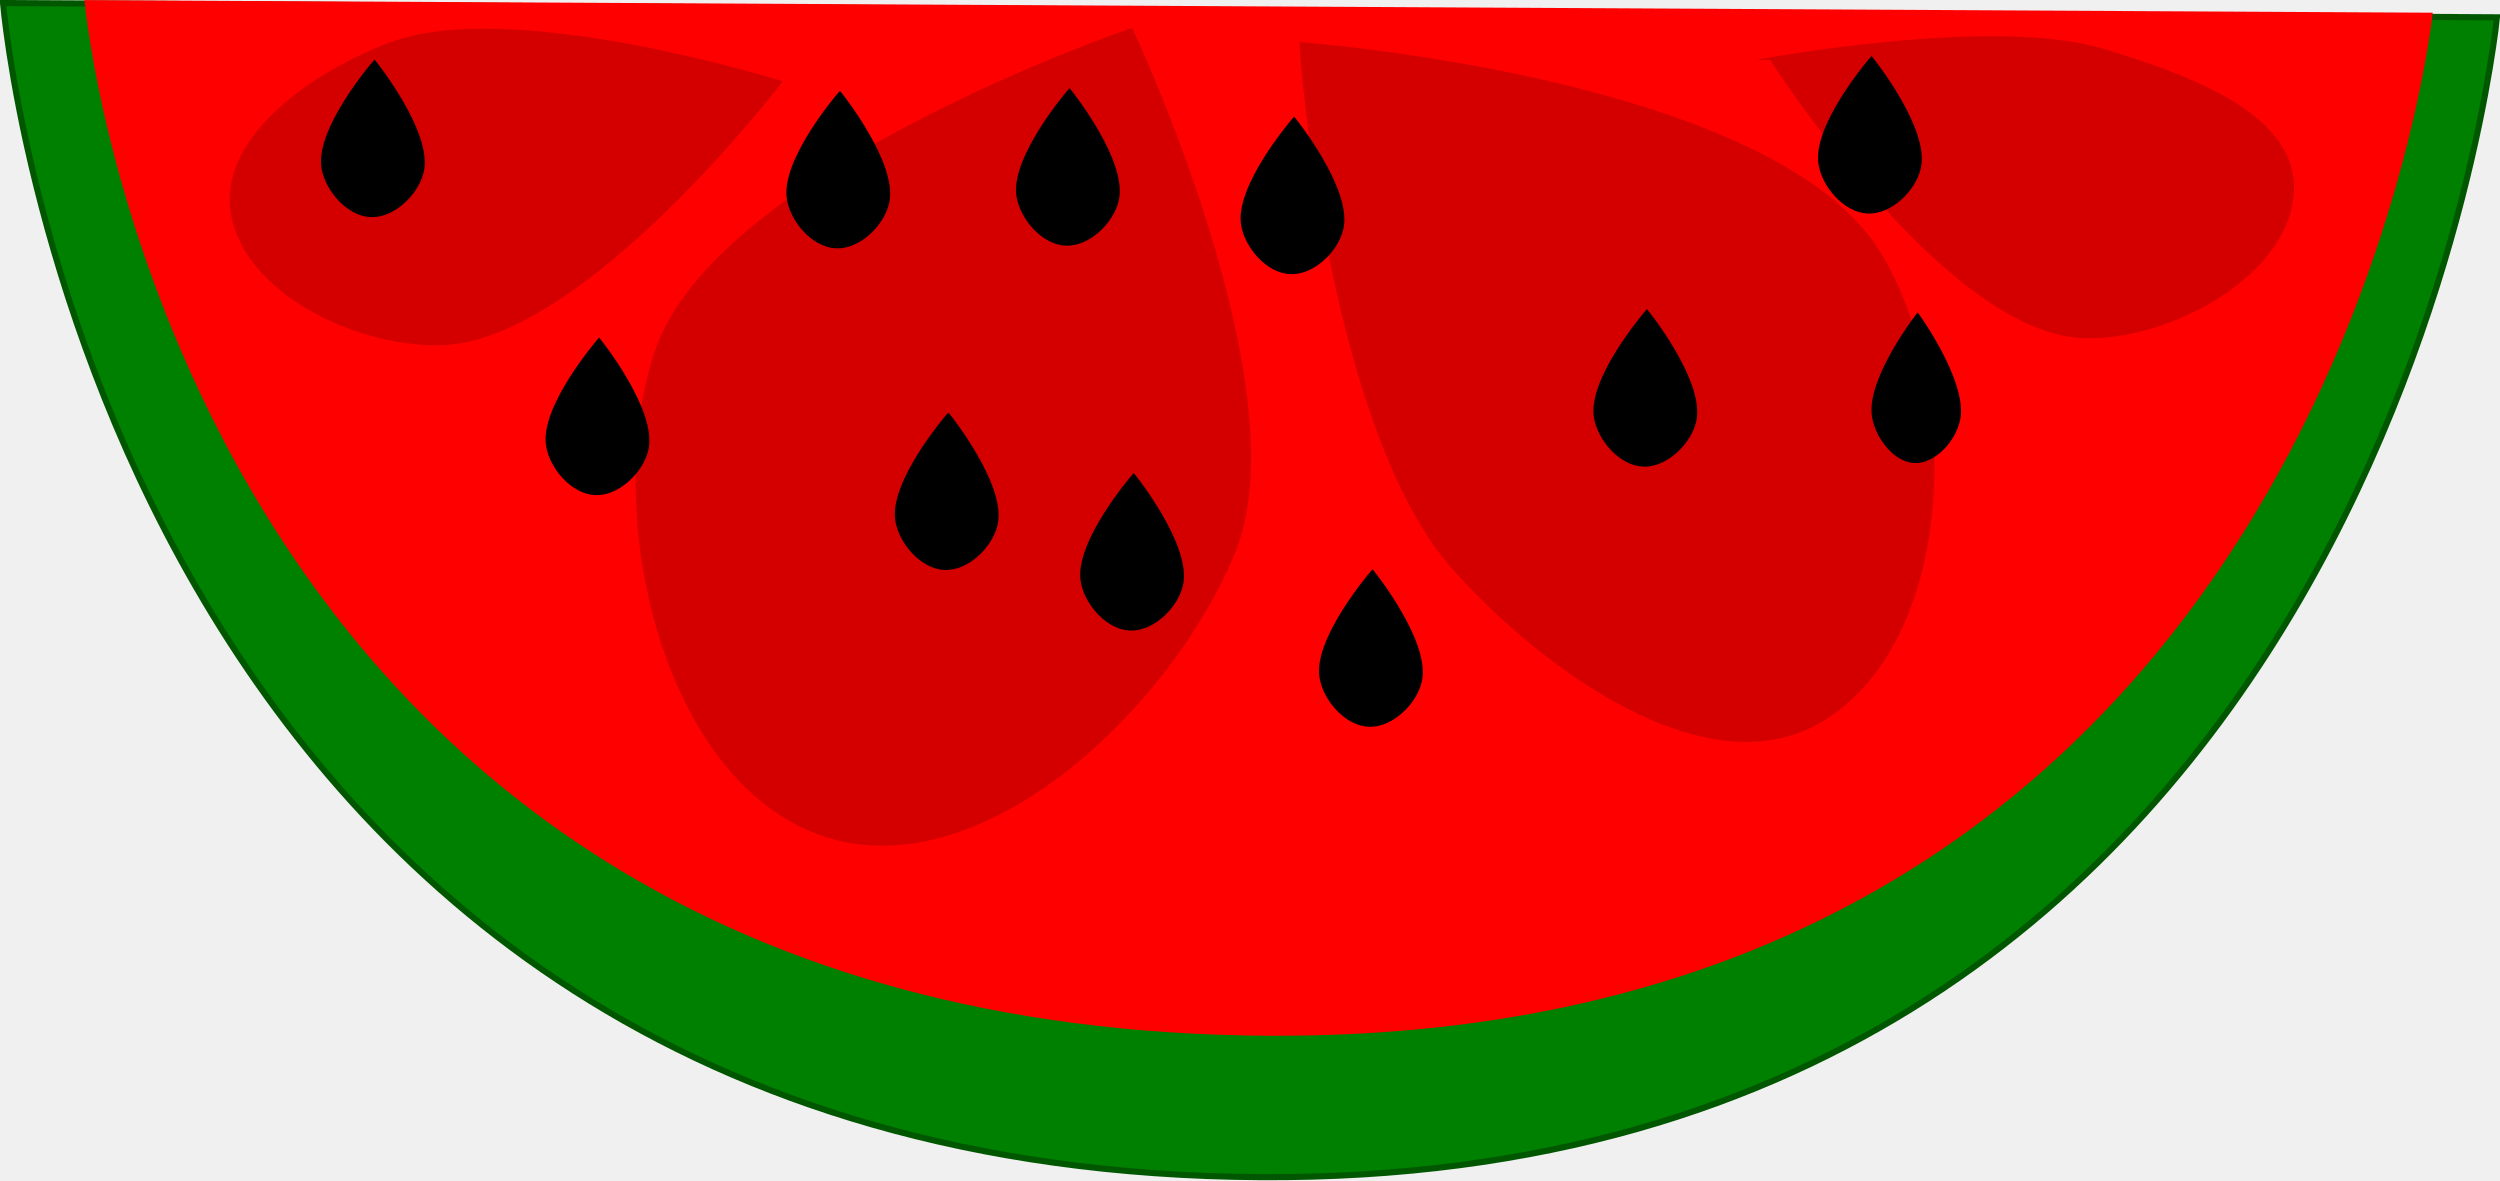
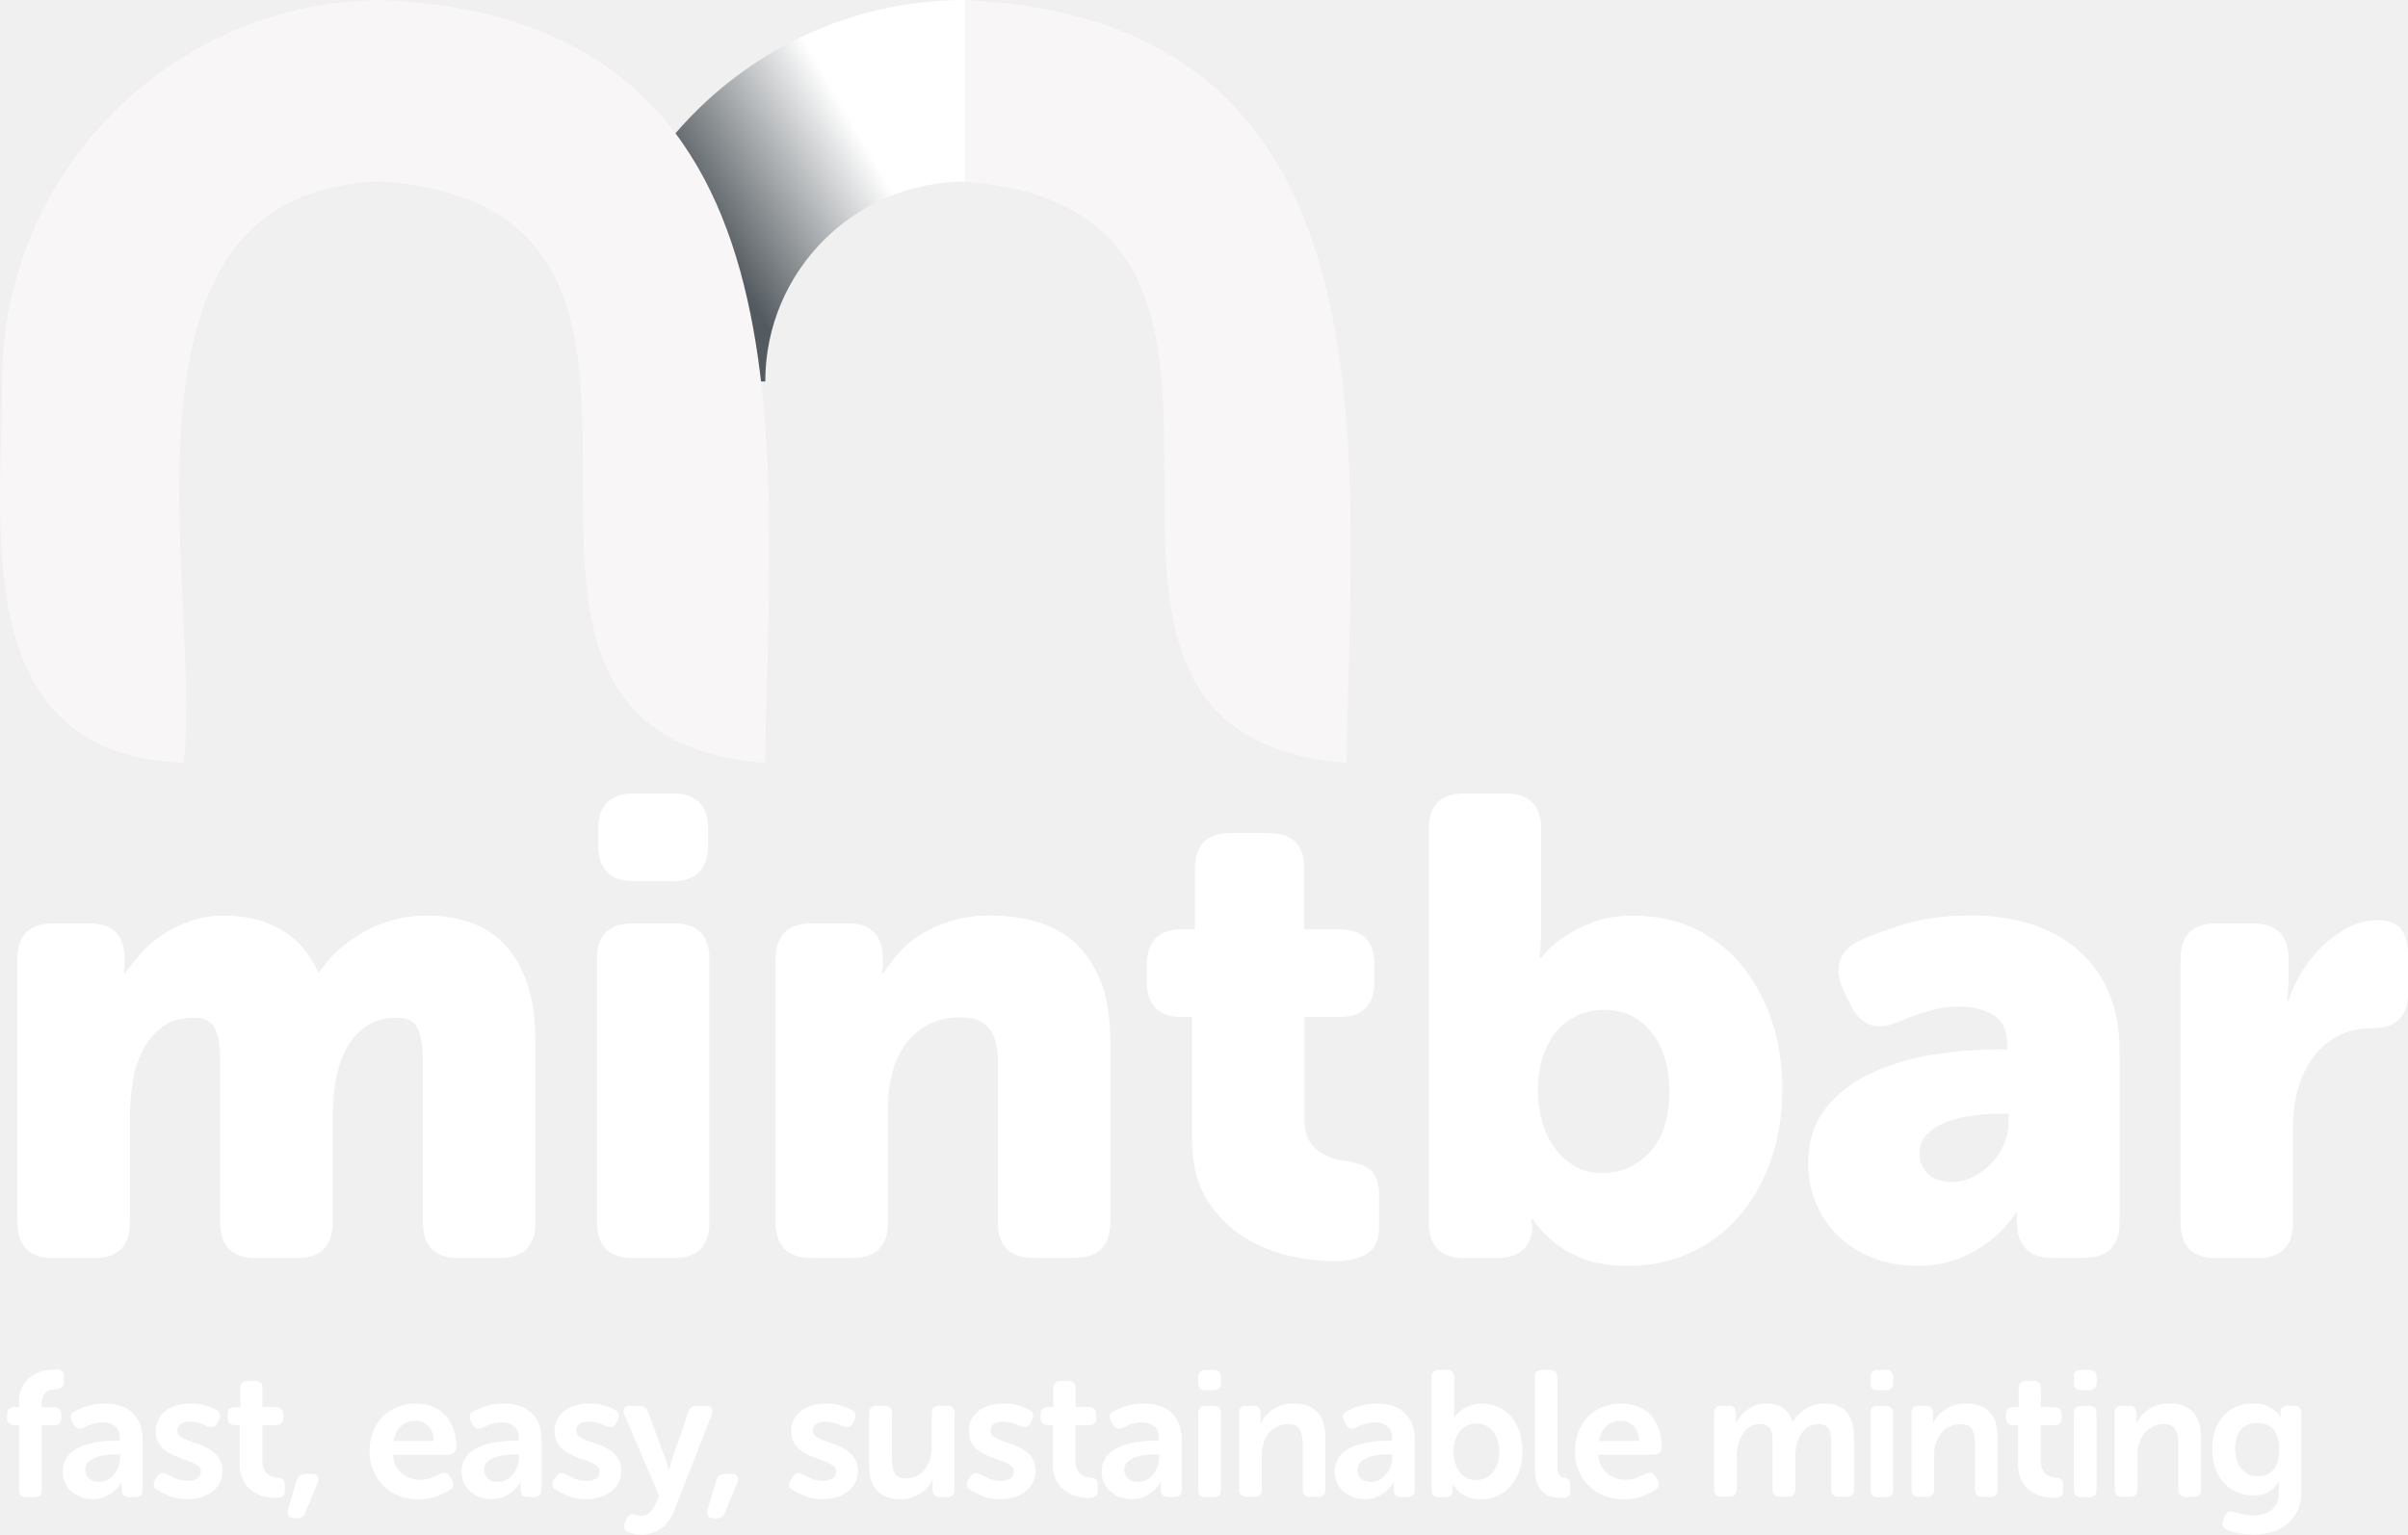
- <svg xmlns="http://www.w3.org/2000/svg" id="svg4136" version="1.1" viewBox="0 0 407.071 192.179">
-   <g id="layer1" transform="translate(-57.676 -598.04)">
-     <path id="path4695" style="fill-rule:evenodd;stroke:#005700;stroke-width:1px;fill:#008000" d="m58.176 598.54 406.07 2.321s-18.45 189.94-201.34 188.85c-189.06-1.12-204.73-191.17-204.73-191.17z" />
-     <path id="path4695-5" style="fill-rule:evenodd;fill:#ff0000" d="m71.427 598.06 382.37 2.048s-17.373 167.54-189.59 166.58c-178.02-0.99-192.78-168.63-192.78-168.63z" />
-     <path id="path4712" style="fill-rule:evenodd;fill:#d40000" d="m164.24 655.39c9.782-29.77 77.769-52.813 77.769-52.813s27.693 58.44 16.831 85.314c-10.156 25.126-40.948 54.745-66.742 46.429-26.555-8.56-36.567-52.424-27.858-78.93z" />
-     <path id="path4714" style="fill-rule:evenodd;fill:#d40000" d="m269.29 604.9c0 4.063 5.094 63.657 24.956 85.894 14.384 16.104 41.078 35.752 59.778 24.956 22.297-12.874 23.274-54.628 9.866-76.608-17.463-28.63-94.6-34.242-94.6-34.242z" />
-     <path id="path4716" style="fill-rule:evenodd;fill:#d40000" d="m345.9 607.8s27.928 43.911 50.492 45.269c14.143 0.851 34.654-10.208 34.822-24.375 0.151-12.729-18.605-18.849-30.759-22.634-18.11-5.639-56.876 1.741-56.876 1.741z" />
-     <path id="path4718" style="fill-rule:evenodd;fill:#d40000" d="m130 654.23c23.268-1.132 55.135-42.947 55.135-42.947s-43.778-13.792-63.84-6.384c-11.809 4.361-27.639 14.782-26.117 27.277 1.662 13.639 21.099 22.721 34.822 22.054z" />
-     <path id="path4720" style="fill-rule:evenodd;stroke:#000000;stroke-width:1px;fill:#000000" d="m186.3 630.44c-1.041-6.142 8.125-16.831 8.125-16.831s8.966 11.248 7.545 17.411c-0.802 3.476-4.561 7.101-8.125 6.964-3.554-0.136-6.951-4.038-7.545-7.545z" />
-     <path id="path4720-6" style="fill-rule:evenodd;stroke:#000000;stroke-width:1px;fill:#000000" d="m223.69 630c-1.041-6.142 8.125-16.831 8.125-16.831s8.966 11.248 7.545 17.411c-0.802 3.476-4.561 7.101-8.125 6.964-3.554-0.136-6.951-4.038-7.545-7.545z" />
-     <path id="path4720-2" style="fill-rule:evenodd;stroke:#000000;stroke-width:1px;fill:#000000" d="m260.26 634.64c-1.041-6.142 8.125-16.831 8.125-16.831s8.966 11.248 7.545 17.411c-0.802 3.476-4.561 7.101-8.125 6.964-3.554-0.136-6.951-4.038-7.545-7.545z" />
-     <path id="path4720-1" style="fill-rule:evenodd;stroke:#000000;stroke-width:1px;fill:#000000" d="m203.96 682.81c-1.041-6.142 8.125-16.831 8.125-16.831s8.966 11.248 7.545 17.411c-0.802 3.476-4.561 7.101-8.125 6.964-3.554-0.136-6.951-4.038-7.545-7.545z" />
-     <path id="path4720-12" style="fill-rule:evenodd;stroke:#000000;stroke-width:1px;fill:#000000" d="m354.28 624.77c-1.041-6.142 8.125-16.831 8.125-16.831s8.966 11.248 7.545 17.411c-0.802 3.476-4.561 7.101-8.125 6.964-3.554-0.136-6.951-4.038-7.545-7.545z" />
-     <path id="path4720-9" style="fill-rule:evenodd;stroke:#000000;stroke-width:1px;fill:#000000" d="m273.03 708.34c-1.041-6.142 8.125-16.831 8.125-16.831s8.966 11.248 7.545 17.411c-0.802 3.476-4.561 7.101-8.125 6.964-3.554-0.136-6.951-4.038-7.545-7.545z" />
-     <path id="path4720-90" style="fill-rule:evenodd;stroke:#000000;stroke-width:1px;fill:#000000" d="m317.71 665.98c-1.041-6.142 8.125-16.831 8.125-16.831s8.966 11.248 7.545 17.411c-0.802 3.476-4.561 7.101-8.125 6.964-3.554-0.136-6.951-4.038-7.545-7.545z" />
-     <path id="path4720-14" style="fill-rule:evenodd;stroke:#000000;stroke-width:1px;fill:#000000" d="m110.52 625.35c-1.041-6.142 8.125-16.831 8.125-16.831s8.966 11.248 7.545 17.411c-0.802 3.476-4.561 7.101-8.125 6.964-3.554-0.136-6.951-4.038-7.545-7.545z" />
-     <path id="path4720-91" style="fill-rule:evenodd;stroke:#000000;stroke-width:1px;fill:#000000" d="m147.09 670.62c-1.041-6.142 8.125-16.831 8.125-16.831s8.966 11.248 7.545 17.411c-0.802 3.476-4.561 7.101-8.125 6.964-3.554-0.136-6.951-4.038-7.545-7.545z" />
-     <path id="path4720-905" style="fill-rule:evenodd;stroke:#000000;stroke-width:1px;fill:#000000" d="m234.14 692.67c-1.041-6.142 8.125-16.831 8.125-16.831s8.966 11.248 7.545 17.411c-0.802 3.476-4.561 7.101-8.125 6.964-3.554-0.136-6.951-4.038-7.545-7.545z" />
-     <path id="path4720-3" style="fill-rule:evenodd;stroke:#000000;stroke-width:.907px;fill:#000000" d="m362.93 665.77c-0.894-5.878 6.984-16.107 6.984-16.107s7.707 10.764 6.485 16.662c-0.689 3.326-3.92 6.796-6.984 6.665-3.055-0.131-5.975-3.864-6.485-7.22z" />
+ <svg xmlns="http://www.w3.org/2000/svg" id="Warstwa_2" data-name="Warstwa 2" viewBox="0 0 198.49 126.53">
+   <defs>
+     <style>
+       .cls-1 {
+         fill: #fff;
+       }
+ 
+       .cls-2 {
+         fill: #f8f6f6;
+       }
+ 
+       .cls-3 {
+         fill: url(#linear-gradient);
+       }
+     </style>
+     <linearGradient id="linear-gradient" x1="71.91" y1="12.9" x2="59.27" y2="20.28" gradientUnits="userSpaceOnUse">
+       <stop offset="0" stop-color="#fff" />
+       <stop offset="1" stop-color="#545b60" />
+     </linearGradient>
+   </defs>
+   <g id="Layer_2" data-name="Layer 2">
+     <g id="asd">
+       <g>
+         <path class="cls-2" d="M79.55,0V14.98c32.34,2.51,.97,45.43,31.45,47.93,.39-26.03,4.6-61.24-31.45-62.91Z" />
+         <path class="cls-3" d="M79.55,14.98V0C62.21,0,48.1,14.11,48.1,31.45h14.98c0-9.1,7.38-16.48,16.48-16.48Z" />
+         <path class="cls-2" d="M31.62,0V14.98c32.34,2.51,.97,45.43,31.45,47.93,.39-26.03,4.6-61.24-31.45-62.91Z" />
+         <path class="cls-2" d="M.17,31.45c-.04,12.44-2.73,30.8,14.98,31.45,1.55-14.7-7.24-47.5,16.48-47.93V0C14.28,0,.17,14.11,.17,31.45Z" />
+       </g>
+       <g>
+         <path class="cls-1" d="M1.43,79.08c0-1.96,.98-2.95,2.95-2.95h3c1.93,0,2.89,.98,2.89,2.95v.48c0,.07,0,.14-.03,.21-.02,.07-.03,.14-.03,.21v.27h.11c.32-.46,.72-.98,1.21-1.55,.48-.57,1.06-1.09,1.74-1.55,.68-.46,1.45-.86,2.33-1.18,.87-.32,1.85-.48,2.92-.48,1.75,0,3.29,.38,4.63,1.15,1.34,.77,2.37,1.94,3.08,3.51h.11c.36-.57,.83-1.13,1.42-1.69,.59-.55,1.26-1.05,2.01-1.5,.75-.45,1.58-.8,2.49-1.07,.91-.27,1.88-.4,2.92-.4,1.25,0,2.42,.18,3.51,.54,1.09,.36,2.04,.95,2.84,1.77,.8,.82,1.44,1.89,1.9,3.21,.46,1.32,.7,2.93,.7,4.82v14.94c0,1.96-.98,2.95-2.95,2.95h-3.37c-1.96,0-2.95-.98-2.95-2.95v-13.39c0-1.04-.13-1.88-.4-2.52-.27-.64-.85-.96-1.74-.96-1,0-1.84,.23-2.52,.7-.68,.46-1.22,1.07-1.63,1.82-.41,.75-.71,1.62-.88,2.6-.18,.98-.27,1.99-.27,3.03v8.73c0,1.96-.98,2.95-2.95,2.95h-3.37c-1.96,0-2.95-.98-2.95-2.95v-13.39c0-1.04-.13-1.88-.4-2.52-.27-.64-.85-.96-1.74-.96-1.07,0-1.95,.25-2.62,.75-.68,.5-1.21,1.13-1.61,1.9-.39,.77-.67,1.63-.83,2.6-.16,.96-.24,1.93-.24,2.89v8.73c0,1.96-.98,2.95-2.95,2.95h-3.37c-1.96,0-2.95-.98-2.95-2.95v-21.69Z" />
+         <path class="cls-1" d="M49.21,79.08c0-1.96,.98-2.95,2.95-2.95h3.37c1.96,0,2.95,.98,2.95,2.95v21.69c0,1.96-.98,2.95-2.95,2.95h-3.37c-1.96,0-2.95-.98-2.95-2.95v-21.69Zm3.05-6.43c-1.96,0-2.95-.98-2.95-2.95v-1.34c0-1.96,.98-2.95,2.95-2.95h3.16c1.96,0,2.95,.98,2.95,2.95v1.34c0,1.96-.98,2.95-2.95,2.95h-3.16Z" />
+         <path class="cls-1" d="M63.94,79.08c0-1.96,.98-2.95,2.95-2.95h3c1.93,0,2.89,.98,2.89,2.95v.48c0,.07,0,.14-.03,.21-.02,.07-.03,.14-.03,.21v.27h.11c.32-.54,.73-1.09,1.23-1.66,.5-.57,1.11-1.08,1.82-1.53,.71-.45,1.54-.82,2.49-1.12,.95-.3,2.03-.46,3.24-.46,1.39,0,2.7,.18,3.91,.54,1.21,.36,2.26,.94,3.13,1.74,.87,.8,1.57,1.87,2.09,3.19,.52,1.32,.78,2.95,.78,4.87v14.94c0,1.96-.98,2.95-2.95,2.95h-3.37c-1.96,0-2.95-.98-2.95-2.95v-13.23c0-1.29-.25-2.21-.75-2.79-.5-.57-1.27-.86-2.3-.86s-1.93,.2-2.68,.59c-.75,.39-1.38,.93-1.87,1.61-.5,.68-.87,1.46-1.1,2.36-.23,.89-.35,1.82-.35,2.79v9.53c0,1.96-.98,2.95-2.95,2.95h-3.37c-1.96,0-2.95-.98-2.95-2.95v-21.69Z" />
+         <path class="cls-1" d="M98.22,83.85h-.8c-1.93,0-2.89-.98-2.89-2.95v-1.34c0-1.96,.98-2.95,2.95-2.95h1.02v-4.98c0-1.96,.98-2.95,2.95-2.95h3.11c1.96,0,2.95,.98,2.95,2.95v4.98h2.84c1.96,0,2.95,.98,2.95,2.95v1.34c0,1.96-.96,2.95-2.89,2.95h-2.89v8.36c0,1.18,.33,2.03,.99,2.54,.66,.52,1.4,.83,2.22,.94,1.07,.14,1.83,.41,2.28,.8,.45,.39,.67,1.11,.67,2.14v2.41c0,1.11-.32,1.88-.96,2.3-.64,.43-1.59,.64-2.84,.64-1.04,0-2.21-.14-3.54-.43-1.32-.29-2.59-.8-3.8-1.55-1.21-.75-2.23-1.78-3.05-3.08-.82-1.3-1.23-2.97-1.23-5.01v-10.07Z" />
+         <path class="cls-1" d="M117.77,68.37c0-1.96,.98-2.95,2.95-2.95h3.37c1.96,0,2.95,.98,2.95,2.95v8.25c0,.36,0,.68-.03,.96-.02,.29-.03,.54-.03,.75-.04,.25-.05,.46-.05,.64h.11c.5-.64,1.12-1.21,1.87-1.71,.61-.43,1.39-.83,2.36-1.21,.96-.38,2.09-.56,3.37-.56,1.82,0,3.48,.35,4.98,1.04,1.5,.7,2.79,1.68,3.86,2.95,1.07,1.27,1.91,2.78,2.52,4.53,.61,1.75,.91,3.68,.91,5.78,0,2.21-.33,4.22-.99,6.03-.66,1.8-1.56,3.34-2.7,4.61-1.14,1.27-2.48,2.24-4.02,2.92-1.54,.68-3.2,1.02-4.98,1.02-1.5,0-2.74-.2-3.72-.59-.98-.39-1.78-.84-2.38-1.34-.71-.57-1.3-1.21-1.77-1.93h-.11v.16c0,.07,0,.13,.03,.19,.02,.05,.03,.12,.03,.19v.21c0,.71-.25,1.3-.75,1.77-.5,.46-1.23,.7-2.2,.7h-2.62c-1.96,0-2.95-.98-2.95-2.95v-32.41Zm9,21.45c0,.93,.12,1.81,.35,2.64,.23,.83,.57,1.55,1.02,2.18,.45,.63,1,1.13,1.66,1.51,.66,.38,1.42,.56,2.28,.56,1.53,0,2.84-.57,3.91-1.72,1.07-1.15,1.61-2.8,1.61-4.95s-.49-3.68-1.47-4.92c-.98-1.24-2.28-1.86-3.88-1.86-.71,0-1.4,.13-2.06,.4-.66,.27-1.24,.67-1.74,1.21-.5,.54-.9,1.22-1.21,2.04-.3,.82-.46,1.79-.46,2.9Z" />
+         <path class="cls-1" d="M149.05,95.95c0-1.86,.49-3.39,1.47-4.61,.98-1.21,2.24-2.18,3.78-2.89,1.54-.71,3.21-1.21,5.04-1.5,1.82-.29,3.59-.43,5.3-.43h.8v-.48c0-1.14-.39-1.94-1.18-2.38-.79-.45-1.7-.67-2.73-.67-.89,0-1.77,.13-2.62,.38-.86,.25-1.64,.54-2.36,.86-1.82,.79-3.14,.36-3.96-1.29l-.64-1.34c-.39-.82-.5-1.58-.32-2.28,.18-.7,.68-1.26,1.5-1.69,1.04-.5,2.34-.98,3.91-1.45,1.57-.46,3.36-.7,5.36-.7,3.82,0,6.83,.99,9.03,2.97,2.2,1.98,3.29,4.74,3.29,8.28v14.03c0,1.96-.98,2.95-2.95,2.95h-2.57c-1.96,0-2.95-1-2.95-3v-.59c0-.07,.02-.12,.05-.16h-.11c-.54,.82-1.2,1.55-1.98,2.2-.68,.57-1.54,1.08-2.57,1.53-1.04,.45-2.23,.67-3.59,.67s-2.54-.21-3.64-.64c-1.11-.43-2.05-1.02-2.84-1.77-.79-.75-1.4-1.64-1.85-2.68-.45-1.04-.67-2.14-.67-3.32Zm9.16-.86c0,.64,.22,1.2,.67,1.66,.45,.46,1.1,.7,1.96,.7,.68,0,1.3-.15,1.88-.46,.57-.3,1.07-.69,1.5-1.15,.43-.46,.76-.98,.99-1.55,.23-.57,.35-1.14,.35-1.71v-.75h-.86c-.71,0-1.46,.05-2.22,.16-.77,.11-1.46,.29-2.09,.54-.63,.25-1.14,.58-1.55,.99-.41,.41-.62,.94-.62,1.58Z" />
+         <path class="cls-1" d="M179.74,79.08c0-1.96,.98-2.95,2.95-2.95h3c1.96,0,2.95,.98,2.95,2.95v1.71c0,.25,0,.46-.03,.64-.02,.18-.03,.36-.03,.54-.04,.18-.05,.36-.05,.54h.11c.21-.71,.55-1.46,1.02-2.25,.46-.78,1.02-1.5,1.66-2.14s1.37-1.18,2.17-1.61c.8-.43,1.63-.64,2.49-.64,.93,0,1.58,.25,1.96,.75,.38,.5,.56,1.23,.56,2.2v3c0,1.96-.98,2.95-2.95,2.95-1.11,0-2.07,.22-2.89,.67-.82,.45-1.5,1.04-2.04,1.79-.54,.75-.94,1.62-1.21,2.62-.27,1-.4,2.05-.4,3.16v7.77c0,1.96-.98,2.95-2.95,2.95h-3.37c-1.96,0-2.95-.98-2.95-2.95v-21.69Z" />
+       </g>
+     </g>
+     <g>
+       <path class="cls-1" d="M1.56,117.5h-.37c-.4,0-.61-.21-.61-.62v-.25c0-.41,.2-.62,.61-.62h.37v-.35c0-.6,.11-1.08,.34-1.44s.5-.64,.81-.83c.31-.2,.63-.33,.95-.39,.32-.06,.58-.1,.78-.1h.22c.4,0,.61,.21,.61,.63v.39c0,.38-.21,.58-.64,.61-.12,0-.25,.03-.38,.05-.14,.02-.27,.08-.38,.16-.12,.08-.22,.2-.3,.36-.08,.16-.13,.37-.13,.64v.28h1c.4,0,.61,.21,.61,.62v.25c0,.41-.2,.62-.61,.62h-1v5.32c0,.41-.21,.62-.62,.62h-.65c-.4,0-.61-.21-.61-.62v-5.32Z" />
+       <path class="cls-1" d="M5.16,121.35c0-.36,.07-.68,.21-.95,.14-.27,.33-.5,.56-.69,.24-.19,.5-.35,.8-.47,.3-.12,.61-.21,.94-.28,.33-.07,.65-.12,.98-.14,.32-.02,.63-.04,.92-.04h.31v-.18c0-.49-.14-.84-.41-1.03-.28-.2-.61-.3-.99-.3-.32,0-.61,.05-.89,.14-.28,.09-.5,.19-.68,.29-.38,.17-.66,.08-.83-.25l-.15-.28c-.19-.36-.11-.64,.24-.83,.25-.13,.58-.26,1-.41,.42-.14,.91-.21,1.47-.21,.98,0,1.75,.26,2.3,.78s.82,1.26,.82,2.22v4.09c0,.41-.21,.62-.62,.62h-.5c-.4,0-.61-.21-.61-.62v-.3c0-.12,0-.2,.01-.24,0-.04,0-.07,.01-.09h-.03c-.15,.27-.33,.5-.56,.71-.2,.18-.44,.34-.74,.49-.3,.15-.65,.22-1.06,.22-.34,0-.67-.05-.97-.16-.3-.11-.56-.26-.79-.46-.23-.2-.41-.43-.54-.71-.13-.28-.2-.59-.2-.93Zm1.86-.16c0,.26,.1,.49,.29,.69s.48,.3,.85,.3c.27,0,.5-.06,.72-.18,.21-.12,.39-.27,.54-.47,.15-.19,.26-.41,.35-.64s.13-.47,.13-.69v-.28h-.31c-.24,0-.5,.01-.8,.04-.3,.03-.57,.09-.83,.18-.26,.09-.48,.22-.66,.38s-.27,.39-.27,.66Z" />
+       <path class="cls-1" d="M12.95,122.84c-.17-.1-.26-.22-.28-.37-.02-.15,.02-.31,.13-.47l.18-.27c.11-.16,.23-.25,.36-.27,.13-.02,.29,.02,.48,.12,.18,.1,.41,.21,.69,.33s.61,.18,1,.18c.32,0,.58-.07,.77-.21,.19-.14,.28-.32,.28-.56,0-.21-.09-.37-.27-.5-.18-.12-.41-.24-.69-.34-.28-.1-.58-.21-.9-.33-.32-.12-.62-.27-.9-.44-.28-.18-.51-.4-.69-.68-.18-.28-.27-.63-.27-1.06,0-.36,.08-.69,.23-.97s.36-.52,.62-.71c.26-.19,.57-.33,.92-.43,.35-.1,.72-.15,1.12-.15,.5,0,.93,.06,1.28,.19s.62,.25,.82,.35c.17,.09,.27,.21,.3,.35,.03,.15,0,.31-.07,.47l-.15,.27c-.09,.18-.2,.28-.34,.31-.14,.03-.3,0-.49-.07-.17-.08-.37-.16-.61-.24s-.51-.13-.83-.13-.58,.06-.75,.19-.27,.31-.27,.55c0,.21,.09,.37,.27,.5,.18,.13,.41,.24,.69,.34,.28,.1,.58,.2,.9,.32,.32,.11,.62,.26,.9,.44,.28,.18,.51,.4,.69,.68,.18,.28,.27,.63,.27,1.05,0,.33-.07,.64-.2,.92-.13,.28-.33,.52-.58,.73-.25,.21-.55,.37-.91,.49s-.75,.18-1.18,.18c-.61,0-1.12-.09-1.54-.27-.42-.18-.74-.34-.97-.5Z" />
+       <path class="cls-1" d="M19.77,117.5h-.4c-.4,0-.61-.21-.61-.62v-.25c0-.41,.21-.62,.62-.62h.43v-1.54c0-.41,.21-.62,.62-.62h.59c.41,0,.62,.21,.62,.62v1.54h1.09c.41,0,.62,.21,.62,.62v.25c0,.41-.2,.62-.61,.62h-1.11v2.92c0,.29,.04,.51,.12,.69,.08,.17,.18,.31,.3,.41s.25,.18,.39,.22c.14,.04,.28,.07,.41,.08,.23,.02,.39,.07,.48,.16,.09,.09,.14,.24,.14,.44v.46c0,.23-.06,.39-.19,.48-.13,.09-.32,.14-.58,.14-.33,0-.68-.05-1.03-.15-.35-.1-.66-.26-.95-.47s-.51-.5-.69-.85-.27-.78-.27-1.29v-3.25Z" />
+       <path class="cls-1" d="M24.47,122.04c.1-.34,.33-.52,.69-.52h.56c.23,0,.38,.07,.47,.2,.09,.13,.09,.31,0,.52l-1.02,2.47c-.13,.31-.36,.47-.71,.47h-.19c-.23,0-.39-.06-.48-.19-.09-.12-.11-.29-.05-.51l.72-2.45Z" />
+       <path class="cls-1" d="M30.46,119.67c0-.58,.09-1.11,.28-1.6,.19-.48,.45-.9,.78-1.25,.33-.35,.74-.62,1.21-.81s.99-.29,1.55-.29c.53,0,1.01,.09,1.43,.27s.77,.43,1.05,.75c.28,.31,.49,.69,.64,1.14,.15,.44,.22,.92,.22,1.43,0,.17-.06,.31-.18,.44s-.28,.19-.47,.19h-4.59c.03,.35,.11,.65,.24,.9,.13,.26,.3,.47,.5,.64,.2,.17,.43,.3,.69,.39,.26,.09,.53,.13,.82,.13,.34,0,.66-.05,.94-.16,.28-.11,.51-.22,.69-.32,.19-.09,.35-.12,.48-.09,.13,.03,.25,.13,.35,.3l.18,.3c.19,.35,.12,.63-.21,.83-.25,.16-.59,.32-1.02,.5-.43,.17-.95,.26-1.54,.26-.62,0-1.18-.11-1.68-.32-.5-.21-.93-.5-1.28-.86-.35-.36-.62-.78-.8-1.26-.19-.48-.28-.98-.28-1.51Zm5.3-.86c-.02-.53-.17-.94-.45-1.23-.28-.29-.64-.44-1.07-.44-.48,0-.88,.15-1.2,.46s-.52,.71-.61,1.21h3.34Z" />
+       <path class="cls-1" d="M38.04,121.35c0-.36,.07-.68,.21-.95,.14-.27,.33-.5,.56-.69,.24-.19,.5-.35,.8-.47,.3-.12,.61-.21,.94-.28,.33-.07,.65-.12,.98-.14,.32-.02,.63-.04,.92-.04h.31v-.18c0-.49-.14-.84-.41-1.03-.28-.2-.61-.3-.99-.3-.32,0-.61,.05-.89,.14-.28,.09-.5,.19-.68,.29-.38,.17-.66,.08-.83-.25l-.15-.28c-.19-.36-.11-.64,.24-.83,.25-.13,.58-.26,1-.41,.42-.14,.91-.21,1.47-.21,.98,0,1.75,.26,2.3,.78s.82,1.26,.82,2.22v4.09c0,.41-.21,.62-.62,.62h-.5c-.4,0-.61-.21-.61-.62v-.3c0-.12,0-.2,.01-.24,0-.04,0-.07,.01-.09h-.03c-.15,.27-.33,.5-.56,.71-.2,.18-.44,.34-.74,.49-.3,.15-.65,.22-1.06,.22-.34,0-.67-.05-.97-.16-.3-.11-.56-.26-.79-.46-.23-.2-.41-.43-.54-.71-.13-.28-.2-.59-.2-.93Zm1.86-.16c0,.26,.1,.49,.29,.69s.48,.3,.85,.3c.27,0,.5-.06,.72-.18,.21-.12,.39-.27,.54-.47,.15-.19,.26-.41,.35-.64s.13-.47,.13-.69v-.28h-.31c-.24,0-.5,.01-.8,.04-.3,.03-.57,.09-.83,.18-.26,.09-.48,.22-.66,.38s-.27,.39-.27,.66Z" />
+       <path class="cls-1" d="M45.82,122.84c-.17-.1-.26-.22-.28-.37-.02-.15,.02-.31,.13-.47l.18-.27c.11-.16,.23-.25,.36-.27,.13-.02,.29,.02,.48,.12,.18,.1,.41,.21,.69,.33s.61,.18,1,.18c.32,0,.58-.07,.77-.21,.19-.14,.28-.32,.28-.56,0-.21-.09-.37-.27-.5-.18-.12-.41-.24-.69-.34-.28-.1-.58-.21-.9-.33-.32-.12-.62-.27-.9-.44-.28-.18-.51-.4-.69-.68-.18-.28-.27-.63-.27-1.06,0-.36,.08-.69,.23-.97s.36-.52,.62-.71c.26-.19,.57-.33,.92-.43,.35-.1,.72-.15,1.12-.15,.5,0,.93,.06,1.28,.19s.62,.25,.82,.35c.17,.09,.27,.21,.3,.35,.03,.15,0,.31-.07,.47l-.15,.27c-.09,.18-.2,.28-.34,.31-.14,.03-.3,0-.49-.07-.17-.08-.37-.16-.61-.24s-.51-.13-.83-.13-.58,.06-.75,.19-.27,.31-.27,.55c0,.21,.09,.37,.27,.5,.18,.13,.41,.24,.69,.34,.28,.1,.58,.2,.9,.32,.32,.11,.62,.26,.9,.44,.28,.18,.51,.4,.69,.68,.18,.28,.27,.63,.27,1.05,0,.33-.07,.64-.2,.92-.13,.28-.33,.52-.58,.73-.25,.21-.55,.37-.91,.49s-.75,.18-1.18,.18c-.61,0-1.12-.09-1.54-.27-.42-.18-.74-.34-.97-.5Z" />
+       <path class="cls-1" d="M51.95,124.87c.12-.04,.24-.05,.37-.02,.07,.03,.15,.06,.24,.09,.09,.03,.19,.04,.3,.04,.28,0,.52-.1,.72-.3,.21-.2,.36-.44,.47-.7l.28-.66-2.87-6.69c-.1-.22-.1-.39-.02-.52,.09-.13,.25-.2,.49-.2h.8c.34,0,.58,.17,.69,.5l1.42,3.84c.03,.11,.06,.22,.1,.33s.07,.22,.1,.33c.04,.12,.07,.24,.09,.35h.03c.02-.12,.04-.23,.07-.34,.02-.1,.05-.2,.08-.32,.03-.11,.07-.22,.1-.33l1.33-3.85c.1-.34,.33-.52,.69-.52h.74c.23,0,.39,.06,.48,.19,.09,.13,.1,.3,.02,.52l-3.1,7.95c-.13,.34-.29,.64-.49,.89-.2,.25-.41,.45-.65,.61s-.49,.28-.76,.36c-.27,.08-.54,.12-.82,.12-.21,0-.4-.02-.58-.07s-.33-.1-.47-.15c-.18-.07-.29-.18-.33-.32-.04-.15-.03-.31,.05-.47l.13-.32c.08-.17,.18-.27,.3-.32Z" />
+       <path class="cls-1" d="M59.06,122.04c.1-.34,.33-.52,.69-.52h.56c.23,0,.38,.07,.47,.2,.09,.13,.09,.31,0,.52l-1.02,2.47c-.13,.31-.36,.47-.71,.47h-.19c-.23,0-.39-.06-.48-.19-.09-.12-.11-.29-.05-.51l.72-2.45Z" />
+       <path class="cls-1" d="M65.33,122.84c-.17-.1-.26-.22-.28-.37-.02-.15,.02-.31,.13-.47l.18-.27c.11-.16,.23-.25,.36-.27,.13-.02,.29,.02,.48,.12,.18,.1,.41,.21,.69,.33s.61,.18,1,.18c.32,0,.58-.07,.77-.21,.19-.14,.28-.32,.28-.56,0-.21-.09-.37-.27-.5-.18-.12-.41-.24-.69-.34-.28-.1-.58-.21-.9-.33-.32-.12-.62-.27-.9-.44-.28-.18-.51-.4-.69-.68-.18-.28-.27-.63-.27-1.06,0-.36,.08-.69,.23-.97s.36-.52,.62-.71c.26-.19,.57-.33,.92-.43,.35-.1,.72-.15,1.12-.15,.5,0,.93,.06,1.28,.19s.62,.25,.82,.35c.17,.09,.27,.21,.3,.35,.03,.15,0,.31-.07,.47l-.15,.27c-.09,.18-.2,.28-.34,.31-.14,.03-.3,0-.49-.07-.17-.08-.37-.16-.61-.24s-.51-.13-.83-.13-.58,.06-.75,.19-.27,.31-.27,.55c0,.21,.09,.37,.27,.5,.18,.13,.41,.24,.69,.34,.28,.1,.58,.2,.9,.32,.32,.11,.62,.26,.9,.44,.28,.18,.51,.4,.69,.68,.18,.28,.27,.63,.27,1.05,0,.33-.07,.64-.2,.92-.13,.28-.33,.52-.58,.73-.25,.21-.55,.37-.91,.49s-.75,.18-1.18,.18c-.61,0-1.12-.09-1.54-.27-.42-.18-.74-.34-.97-.5Z" />
+       <path class="cls-1" d="M71.64,116.52c0-.41,.21-.62,.62-.62h.64c.41,0,.62,.21,.62,.62v3.84c0,.46,.08,.83,.24,1.12,.16,.28,.47,.42,.93,.42,.33,0,.64-.07,.9-.21,.27-.14,.49-.33,.66-.56s.31-.51,.41-.81,.14-.63,.14-.96v-2.84c0-.41,.21-.62,.62-.62h.64c.41,0,.62,.21,.62,.62v6.29c0,.41-.21,.62-.62,.62h-.58c-.4,0-.61-.21-.61-.62v-.58s0-.07,.01-.1c0-.04,0-.07,.01-.1h-.03c-.09,.2-.21,.39-.38,.58-.16,.19-.36,.35-.58,.5-.23,.15-.48,.27-.75,.36-.28,.09-.58,.14-.9,.14-.81,0-1.45-.22-1.91-.66-.47-.44-.7-1.18-.7-2.2v-4.22Z" />
+       <path class="cls-1" d="M79.97,122.84c-.17-.1-.26-.22-.28-.37-.02-.15,.02-.31,.13-.47l.18-.27c.11-.16,.23-.25,.36-.27,.13-.02,.29,.02,.48,.12,.18,.1,.41,.21,.69,.33s.61,.18,1,.18c.32,0,.58-.07,.77-.21,.19-.14,.28-.32,.28-.56,0-.21-.09-.37-.27-.5-.18-.12-.41-.24-.69-.34-.28-.1-.58-.21-.9-.33-.32-.12-.62-.27-.9-.44-.28-.18-.51-.4-.69-.68-.18-.28-.27-.63-.27-1.06,0-.36,.08-.69,.23-.97s.36-.52,.62-.71c.26-.19,.57-.33,.92-.43,.35-.1,.72-.15,1.12-.15,.5,0,.93,.06,1.28,.19s.62,.25,.82,.35c.17,.09,.27,.21,.3,.35,.03,.15,0,.31-.07,.47l-.15,.27c-.09,.18-.2,.28-.34,.31-.14,.03-.3,0-.49-.07-.17-.08-.37-.16-.61-.24s-.51-.13-.83-.13-.58,.06-.75,.19-.27,.31-.27,.55c0,.21,.09,.37,.27,.5,.18,.13,.41,.24,.69,.34,.28,.1,.58,.2,.9,.32,.32,.11,.62,.26,.9,.44,.28,.18,.51,.4,.69,.68,.18,.28,.27,.63,.27,1.05,0,.33-.07,.64-.2,.92-.13,.28-.33,.52-.58,.73-.25,.21-.55,.37-.91,.49s-.75,.18-1.18,.18c-.61,0-1.12-.09-1.54-.27-.42-.18-.74-.34-.97-.5Z" />
+       <path class="cls-1" d="M86.79,117.5h-.4c-.4,0-.61-.21-.61-.62v-.25c0-.41,.21-.62,.62-.62h.43v-1.54c0-.41,.21-.62,.62-.62h.59c.41,0,.62,.21,.62,.62v1.54h1.09c.41,0,.62,.21,.62,.62v.25c0,.41-.2,.62-.61,.62h-1.11v2.92c0,.29,.04,.51,.12,.69,.08,.17,.18,.31,.3,.41s.25,.18,.39,.22c.14,.04,.28,.07,.41,.08,.23,.02,.39,.07,.48,.16,.09,.09,.14,.24,.14,.44v.46c0,.23-.06,.39-.19,.48-.13,.09-.32,.14-.58,.14-.33,0-.68-.05-1.03-.15-.35-.1-.66-.26-.95-.47s-.51-.5-.69-.85-.27-.78-.27-1.29v-3.25Z" />
+       <path class="cls-1" d="M90.81,121.35c0-.36,.07-.68,.21-.95,.14-.27,.33-.5,.56-.69,.24-.19,.5-.35,.8-.47,.3-.12,.61-.21,.94-.28,.33-.07,.65-.12,.98-.14,.32-.02,.63-.04,.92-.04h.31v-.18c0-.49-.14-.84-.41-1.03-.28-.2-.61-.3-.99-.3-.32,0-.61,.05-.89,.14-.28,.09-.5,.19-.68,.29-.38,.17-.66,.08-.83-.25l-.15-.28c-.19-.36-.11-.64,.24-.83,.25-.13,.58-.26,1-.41,.42-.14,.91-.21,1.47-.21,.98,0,1.75,.26,2.3,.78s.82,1.26,.82,2.22v4.09c0,.41-.21,.62-.62,.62h-.5c-.4,0-.61-.21-.61-.62v-.3c0-.12,0-.2,.01-.24,0-.04,0-.07,.01-.09h-.03c-.15,.27-.33,.5-.56,.71-.2,.18-.44,.34-.74,.49-.3,.15-.65,.22-1.06,.22-.34,0-.67-.05-.97-.16-.3-.11-.56-.26-.79-.46-.23-.2-.41-.43-.54-.71-.13-.28-.2-.59-.2-.93Zm1.86-.16c0,.26,.1,.49,.29,.69s.48,.3,.85,.3c.27,0,.5-.06,.72-.18,.21-.12,.39-.27,.54-.47,.15-.19,.26-.41,.35-.64s.13-.47,.13-.69v-.28h-.31c-.24,0-.5,.01-.8,.04-.3,.03-.57,.09-.83,.18-.26,.09-.48,.22-.66,.38s-.27,.39-.27,.66Z" />
+       <path class="cls-1" d="M99.38,114.62c-.4,0-.61-.2-.61-.61v-.44c0-.41,.2-.62,.61-.62h.65c.41,0,.62,.21,.62,.62v.44c0,.4-.21,.61-.62,.61h-.65Zm-.61,1.91c0-.41,.2-.62,.61-.62h.65c.4,0,.61,.21,.61,.62v6.29c0,.41-.2,.62-.61,.62h-.65c-.4,0-.61-.21-.61-.62v-6.29Z" />
+       <path class="cls-1" d="M102.12,116.52c0-.41,.2-.62,.61-.62h.58c.4,0,.61,.21,.61,.62v.46s0,.09,0,.13c0,.04,0,.07,0,.1,0,.04-.01,.07-.01,.1h.03c.08-.16,.19-.33,.34-.52,.15-.19,.33-.36,.55-.52,.22-.16,.47-.29,.77-.4,.3-.11,.64-.16,1.02-.16,.84,0,1.48,.23,1.94,.68,.46,.45,.69,1.18,.69,2.19v4.22c0,.41-.21,.62-.62,.62h-.63c-.41,0-.62-.21-.62-.62v-3.84c0-.46-.08-.83-.24-1.12-.16-.28-.47-.42-.95-.42-.33,0-.63,.06-.9,.19-.27,.13-.49,.31-.68,.53-.19,.23-.33,.49-.44,.79-.1,.3-.16,.62-.16,.95v2.91c0,.41-.2,.62-.61,.62h-.65c-.4,0-.61-.21-.61-.62v-6.29Z" />
+       <path class="cls-1" d="M110.02,121.35c0-.36,.07-.68,.21-.95,.14-.27,.33-.5,.56-.69,.24-.19,.5-.35,.8-.47,.3-.12,.61-.21,.94-.28,.33-.07,.65-.12,.98-.14,.32-.02,.63-.04,.92-.04h.31v-.18c0-.49-.14-.84-.41-1.03-.28-.2-.61-.3-.99-.3-.32,0-.61,.05-.89,.14-.28,.09-.5,.19-.68,.29-.38,.17-.66,.08-.83-.25l-.15-.28c-.19-.36-.11-.64,.24-.83,.25-.13,.58-.26,1-.41,.42-.14,.91-.21,1.47-.21,.98,0,1.75,.26,2.3,.78s.82,1.26,.82,2.22v4.09c0,.41-.21,.62-.62,.62h-.5c-.4,0-.61-.21-.61-.62v-.3c0-.12,0-.2,.01-.24,0-.04,0-.07,.01-.09h-.03c-.15,.27-.33,.5-.56,.71-.2,.18-.44,.34-.74,.49-.3,.15-.65,.22-1.06,.22-.34,0-.67-.05-.97-.16-.3-.11-.56-.26-.79-.46-.23-.2-.41-.43-.54-.71-.13-.28-.2-.59-.2-.93Zm1.86-.16c0,.26,.1,.49,.29,.69s.48,.3,.85,.3c.27,0,.5-.06,.72-.18,.21-.12,.39-.27,.54-.47,.15-.19,.26-.41,.35-.64s.13-.47,.13-.69v-.28h-.31c-.24,0-.5,.01-.8,.04-.3,.03-.57,.09-.83,.18-.26,.09-.48,.22-.66,.38s-.27,.39-.27,.66Z" />
+       <path class="cls-1" d="M117.99,113.57c0-.41,.21-.62,.62-.62h.64c.41,0,.62,.21,.62,.62v2.73c0,.1,0,.18,0,.26,0,.07-.01,.14-.02,.2-.01,.07-.02,.13-.02,.18h.03c.14-.23,.31-.43,.53-.61,.19-.15,.43-.29,.72-.41,.29-.13,.64-.19,1.06-.19,.5,0,.96,.1,1.37,.29,.41,.19,.76,.46,1.05,.81s.51,.76,.67,1.24c.16,.48,.24,1.01,.24,1.59s-.09,1.15-.27,1.63-.42,.9-.72,1.25-.67,.61-1.09,.8-.88,.28-1.36,.28c-.43,0-.79-.06-1.08-.19-.29-.13-.52-.28-.71-.44-.22-.18-.39-.39-.52-.63h-.03s0,.05,.02,.09c0,.03,0,.06,0,.1,0,.04,0,.08,0,.13v.24c0,.17-.05,.3-.16,.39-.1,.09-.26,.14-.46,.14h-.5c-.41,0-.62-.21-.62-.62v-9.25Zm1.82,6.11c0,.3,.04,.6,.12,.88s.2,.54,.35,.75c.16,.22,.35,.39,.58,.52,.23,.13,.5,.2,.8,.2,.27,0,.51-.05,.75-.15s.43-.25,.61-.45,.31-.44,.41-.73c.1-.29,.15-.62,.15-.99,0-.35-.05-.67-.14-.96-.09-.29-.22-.54-.38-.74-.16-.21-.36-.37-.58-.48s-.48-.17-.75-.17c-.25,0-.48,.05-.71,.14s-.43,.24-.61,.43-.32,.43-.43,.72-.16,.64-.16,1.04Z" />
+       <path class="cls-1" d="M126.51,113.57c0-.41,.2-.62,.61-.62h.65c.4,0,.61,.21,.61,.62v7.37c0,.19,.02,.34,.05,.45,.03,.11,.08,.2,.14,.27s.12,.11,.19,.13c.07,.02,.14,.04,.21,.05,.14,.02,.25,.07,.33,.16s.13,.21,.13,.38v.5c0,.2-.05,.35-.14,.46-.09,.11-.25,.17-.48,.17-.26,0-.52-.02-.78-.07-.27-.05-.51-.16-.74-.32s-.41-.41-.55-.73c-.14-.32-.21-.75-.21-1.29v-7.52Z" />
+       <path class="cls-1" d="M129.82,119.67c0-.58,.09-1.11,.28-1.6,.19-.48,.45-.9,.78-1.25,.33-.35,.74-.62,1.21-.81s.99-.29,1.55-.29c.53,0,1.01,.09,1.43,.27s.77,.43,1.05,.75c.28,.31,.49,.69,.64,1.14,.15,.44,.22,.92,.22,1.43,0,.17-.06,.31-.18,.44s-.28,.19-.47,.19h-4.59c.03,.35,.11,.65,.24,.9,.13,.26,.3,.47,.5,.64,.2,.17,.43,.3,.69,.39,.26,.09,.53,.13,.82,.13,.34,0,.66-.05,.94-.16,.28-.11,.51-.22,.69-.32,.19-.09,.35-.12,.48-.09,.13,.03,.25,.13,.35,.3l.18,.3c.19,.35,.12,.63-.21,.83-.25,.16-.59,.32-1.02,.5-.43,.17-.95,.26-1.54,.26-.62,0-1.18-.11-1.68-.32-.5-.21-.93-.5-1.28-.86-.35-.36-.62-.78-.8-1.26-.19-.48-.28-.98-.28-1.51Zm5.3-.86c-.02-.53-.17-.94-.45-1.23-.28-.29-.64-.44-1.07-.44-.48,0-.88,.15-1.2,.46s-.52,.71-.61,1.21h3.34Z" />
+       <path class="cls-1" d="M141.29,116.52c0-.41,.2-.62,.61-.62h.58c.4,0,.61,.21,.61,.62v.46s0,.09,0,.13c0,.04,0,.07,0,.1,0,.04-.01,.07-.01,.1h.03c.09-.19,.21-.37,.37-.56,.16-.19,.34-.36,.55-.51,.21-.15,.45-.28,.71-.38,.26-.1,.54-.15,.83-.15,1.15,0,1.89,.52,2.2,1.55h.03c.1-.2,.23-.39,.41-.58s.37-.35,.59-.5c.22-.14,.47-.26,.73-.35,.27-.09,.55-.13,.84-.13,.79,0,1.4,.23,1.82,.69,.43,.46,.64,1.18,.64,2.18v4.22c0,.41-.21,.62-.62,.62h-.64c-.41,0-.62-.21-.62-.62v-3.87c0-.22-.01-.42-.04-.6-.02-.18-.07-.34-.15-.47-.07-.13-.18-.24-.32-.32-.14-.08-.31-.12-.53-.12-.31,0-.59,.07-.83,.22-.24,.15-.44,.34-.61,.59s-.28,.53-.36,.84c-.08,.32-.12,.64-.12,.96v2.76c0,.41-.2,.62-.61,.62h-.65c-.41,0-.62-.21-.62-.62v-3.87c0-.21-.01-.4-.03-.58-.02-.18-.07-.34-.14-.48-.07-.14-.18-.25-.31-.33-.13-.08-.31-.12-.52-.12-.33,0-.62,.08-.86,.23-.24,.15-.44,.35-.61,.61s-.28,.53-.36,.84c-.08,.31-.12,.62-.12,.94v2.76c0,.41-.2,.62-.61,.62h-.65c-.4,0-.61-.21-.61-.62v-6.29Z" />
+       <path class="cls-1" d="M154.79,114.62c-.4,0-.61-.2-.61-.61v-.44c0-.41,.2-.62,.61-.62h.65c.41,0,.62,.21,.62,.62v.44c0,.4-.21,.61-.62,.61h-.65Zm-.61,1.91c0-.41,.2-.62,.61-.62h.65c.4,0,.61,.21,.61,.62v6.29c0,.41-.2,.62-.61,.62h-.65c-.4,0-.61-.21-.61-.62v-6.29Z" />
+       <path class="cls-1" d="M157.54,116.52c0-.41,.2-.62,.61-.62h.58c.4,0,.61,.21,.61,.62v.46s0,.09,0,.13c0,.04,0,.07,0,.1,0,.04-.01,.07-.01,.1h.03c.08-.16,.19-.33,.34-.52,.15-.19,.33-.36,.55-.52,.22-.16,.47-.29,.77-.4,.3-.11,.64-.16,1.02-.16,.84,0,1.48,.23,1.94,.68,.46,.45,.69,1.18,.69,2.19v4.22c0,.41-.21,.62-.62,.62h-.63c-.41,0-.62-.21-.62-.62v-3.84c0-.46-.08-.83-.24-1.12-.16-.28-.47-.42-.95-.42-.33,0-.63,.06-.9,.19-.27,.13-.49,.31-.68,.53-.19,.23-.33,.49-.44,.79-.1,.3-.16,.62-.16,.95v2.91c0,.41-.2,.62-.61,.62h-.65c-.4,0-.61-.21-.61-.62v-6.29Z" />
+       <path class="cls-1" d="M166.36,117.5h-.4c-.4,0-.61-.21-.61-.62v-.25c0-.41,.21-.62,.62-.62h.43v-1.54c0-.41,.21-.62,.62-.62h.59c.41,0,.62,.21,.62,.62v1.54h1.09c.41,0,.62,.21,.62,.62v.25c0,.41-.2,.62-.61,.62h-1.11v2.92c0,.29,.04,.51,.12,.69,.08,.17,.18,.31,.3,.41s.25,.18,.39,.22c.14,.04,.28,.07,.41,.08,.23,.02,.39,.07,.48,.16,.09,.09,.14,.24,.14,.44v.46c0,.23-.06,.39-.19,.48-.13,.09-.32,.14-.58,.14-.33,0-.68-.05-1.03-.15-.35-.1-.66-.26-.95-.47s-.51-.5-.69-.85-.27-.78-.27-1.29v-3.25Z" />
+       <path class="cls-1" d="M171.56,114.62c-.4,0-.61-.2-.61-.61v-.44c0-.41,.2-.62,.61-.62h.65c.41,0,.62,.21,.62,.62v.44c0,.4-.21,.61-.62,.61h-.65Zm-.61,1.91c0-.41,.2-.62,.61-.62h.65c.4,0,.61,.21,.61,.62v6.29c0,.41-.2,.62-.61,.62h-.65c-.4,0-.61-.21-.61-.62v-6.29Z" />
+       <path class="cls-1" d="M174.3,116.52c0-.41,.2-.62,.61-.62h.58c.4,0,.61,.21,.61,.62v.46s0,.09,0,.13c0,.04,0,.07,0,.1,0,.04-.01,.07-.01,.1h.03c.08-.16,.19-.33,.34-.52,.15-.19,.33-.36,.55-.52,.22-.16,.47-.29,.77-.4,.3-.11,.64-.16,1.02-.16,.84,0,1.48,.23,1.94,.68,.46,.45,.69,1.18,.69,2.19v4.22c0,.41-.21,.62-.62,.62h-.63c-.41,0-.62-.21-.62-.62v-3.84c0-.46-.08-.83-.24-1.12-.16-.28-.47-.42-.95-.42-.33,0-.63,.06-.9,.19-.27,.13-.49,.31-.68,.53-.19,.23-.33,.49-.44,.79-.1,.3-.16,.62-.16,.95v2.91c0,.41-.2,.62-.61,.62h-.65c-.4,0-.61-.21-.61-.62v-6.29Z" />
+       <path class="cls-1" d="M183.4,125c.08-.19,.18-.31,.3-.36s.28-.05,.48,.02c.18,.07,.39,.13,.64,.19s.54,.09,.89,.09c.29,0,.56-.03,.82-.1,.26-.06,.49-.17,.68-.32,.19-.15,.34-.34,.46-.57,.11-.23,.17-.51,.17-.85v-.69s0-.08,.01-.12c0-.04,0-.08,.01-.13h-.03c-.21,.35-.48,.63-.81,.83-.33,.2-.75,.3-1.26,.3-.55,0-1.04-.1-1.46-.3-.42-.2-.78-.48-1.07-.83s-.51-.76-.66-1.22c-.15-.46-.22-.96-.22-1.48s.07-.99,.21-1.45c.14-.45,.36-.85,.64-1.19,.29-.34,.64-.61,1.06-.81,.42-.2,.92-.3,1.48-.3,.44,0,.81,.06,1.09,.19s.51,.25,.68,.39c.2,.18,.35,.37,.46,.58h.03s-.02-.02-.02-.04v-.43c0-.14,.05-.26,.16-.35,.1-.1,.25-.15,.45-.15h.5c.4,0,.61,.21,.61,.62v6.45c0,.65-.12,1.2-.35,1.65-.23,.45-.53,.81-.9,1.1s-.79,.49-1.26,.62-.93,.19-1.4,.19c-.42,0-.83-.04-1.23-.12-.39-.08-.72-.17-.97-.28-.37-.16-.48-.42-.33-.8l.12-.34Zm2.73-3.29c.22,0,.43-.03,.64-.1,.21-.07,.4-.19,.56-.36,.16-.17,.29-.4,.39-.68,.1-.28,.15-.63,.15-1.06s-.05-.79-.15-1.07c-.1-.28-.23-.5-.4-.67s-.36-.28-.58-.35c-.22-.06-.46-.1-.7-.1-.59,0-1.04,.19-1.34,.57s-.46,.88-.46,1.5c0,.68,.16,1.24,.49,1.67,.33,.43,.79,.65,1.4,.65Z" />
+     </g>
  </g>
</svg>
